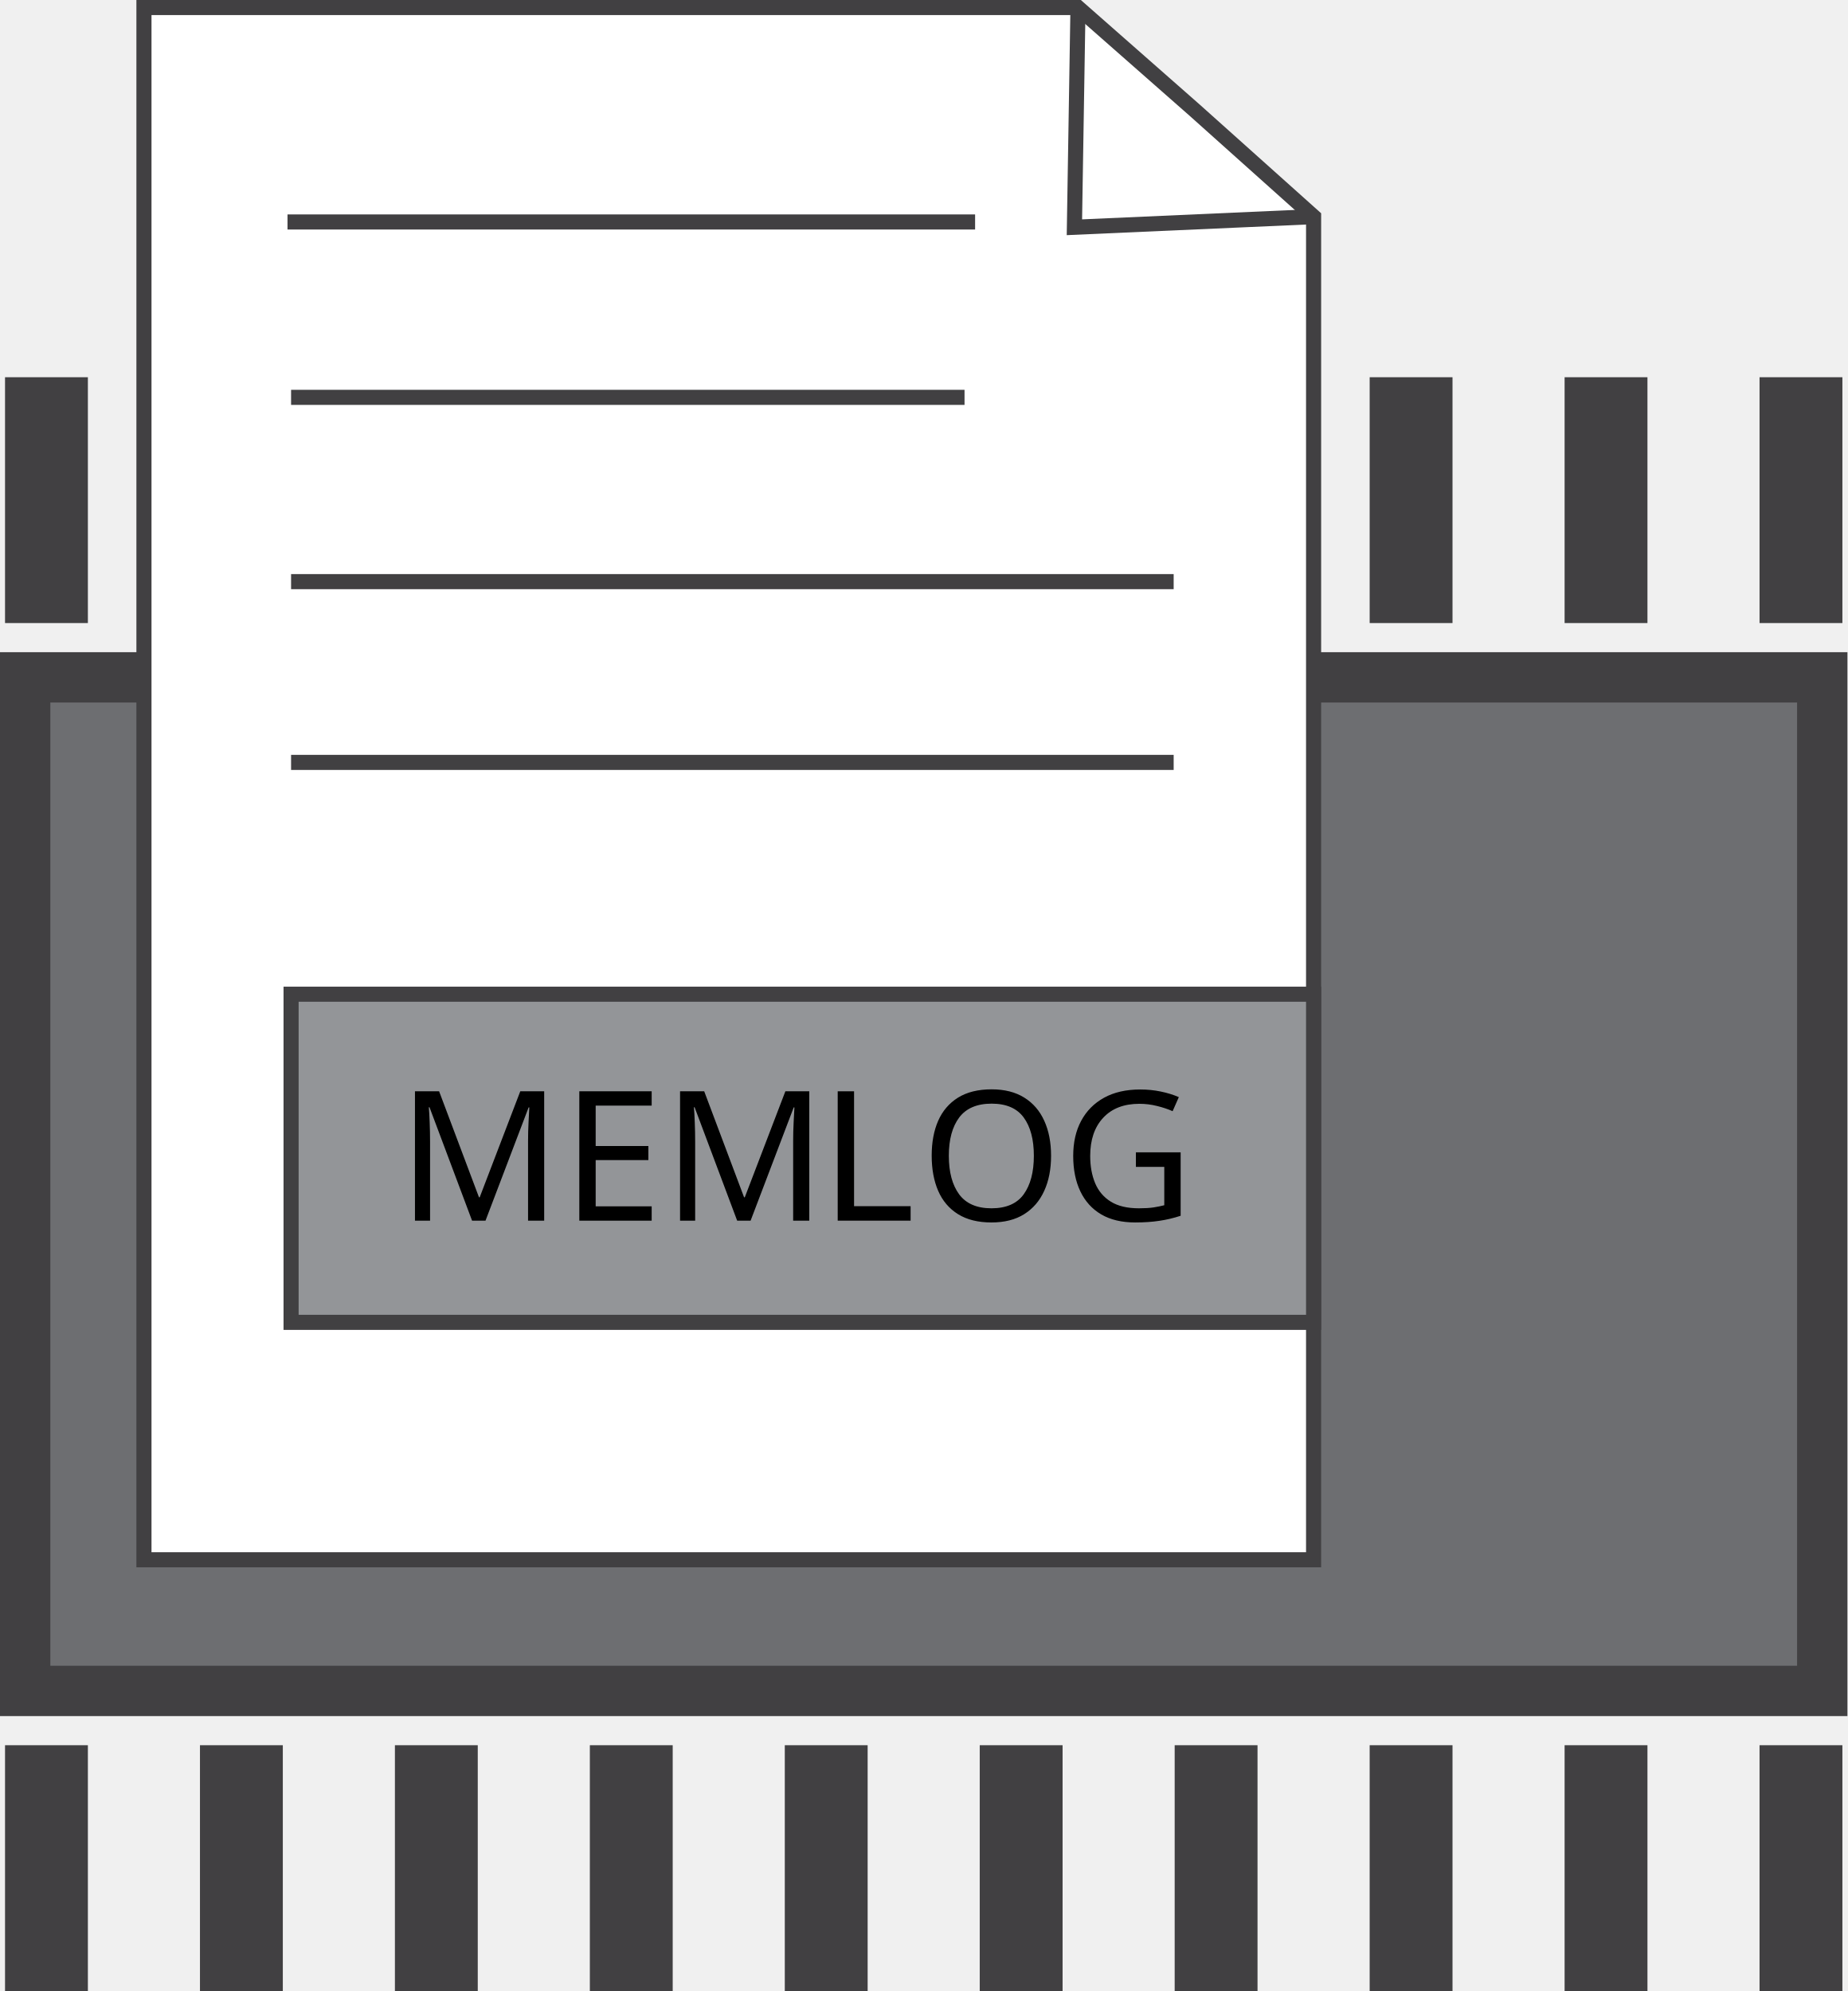
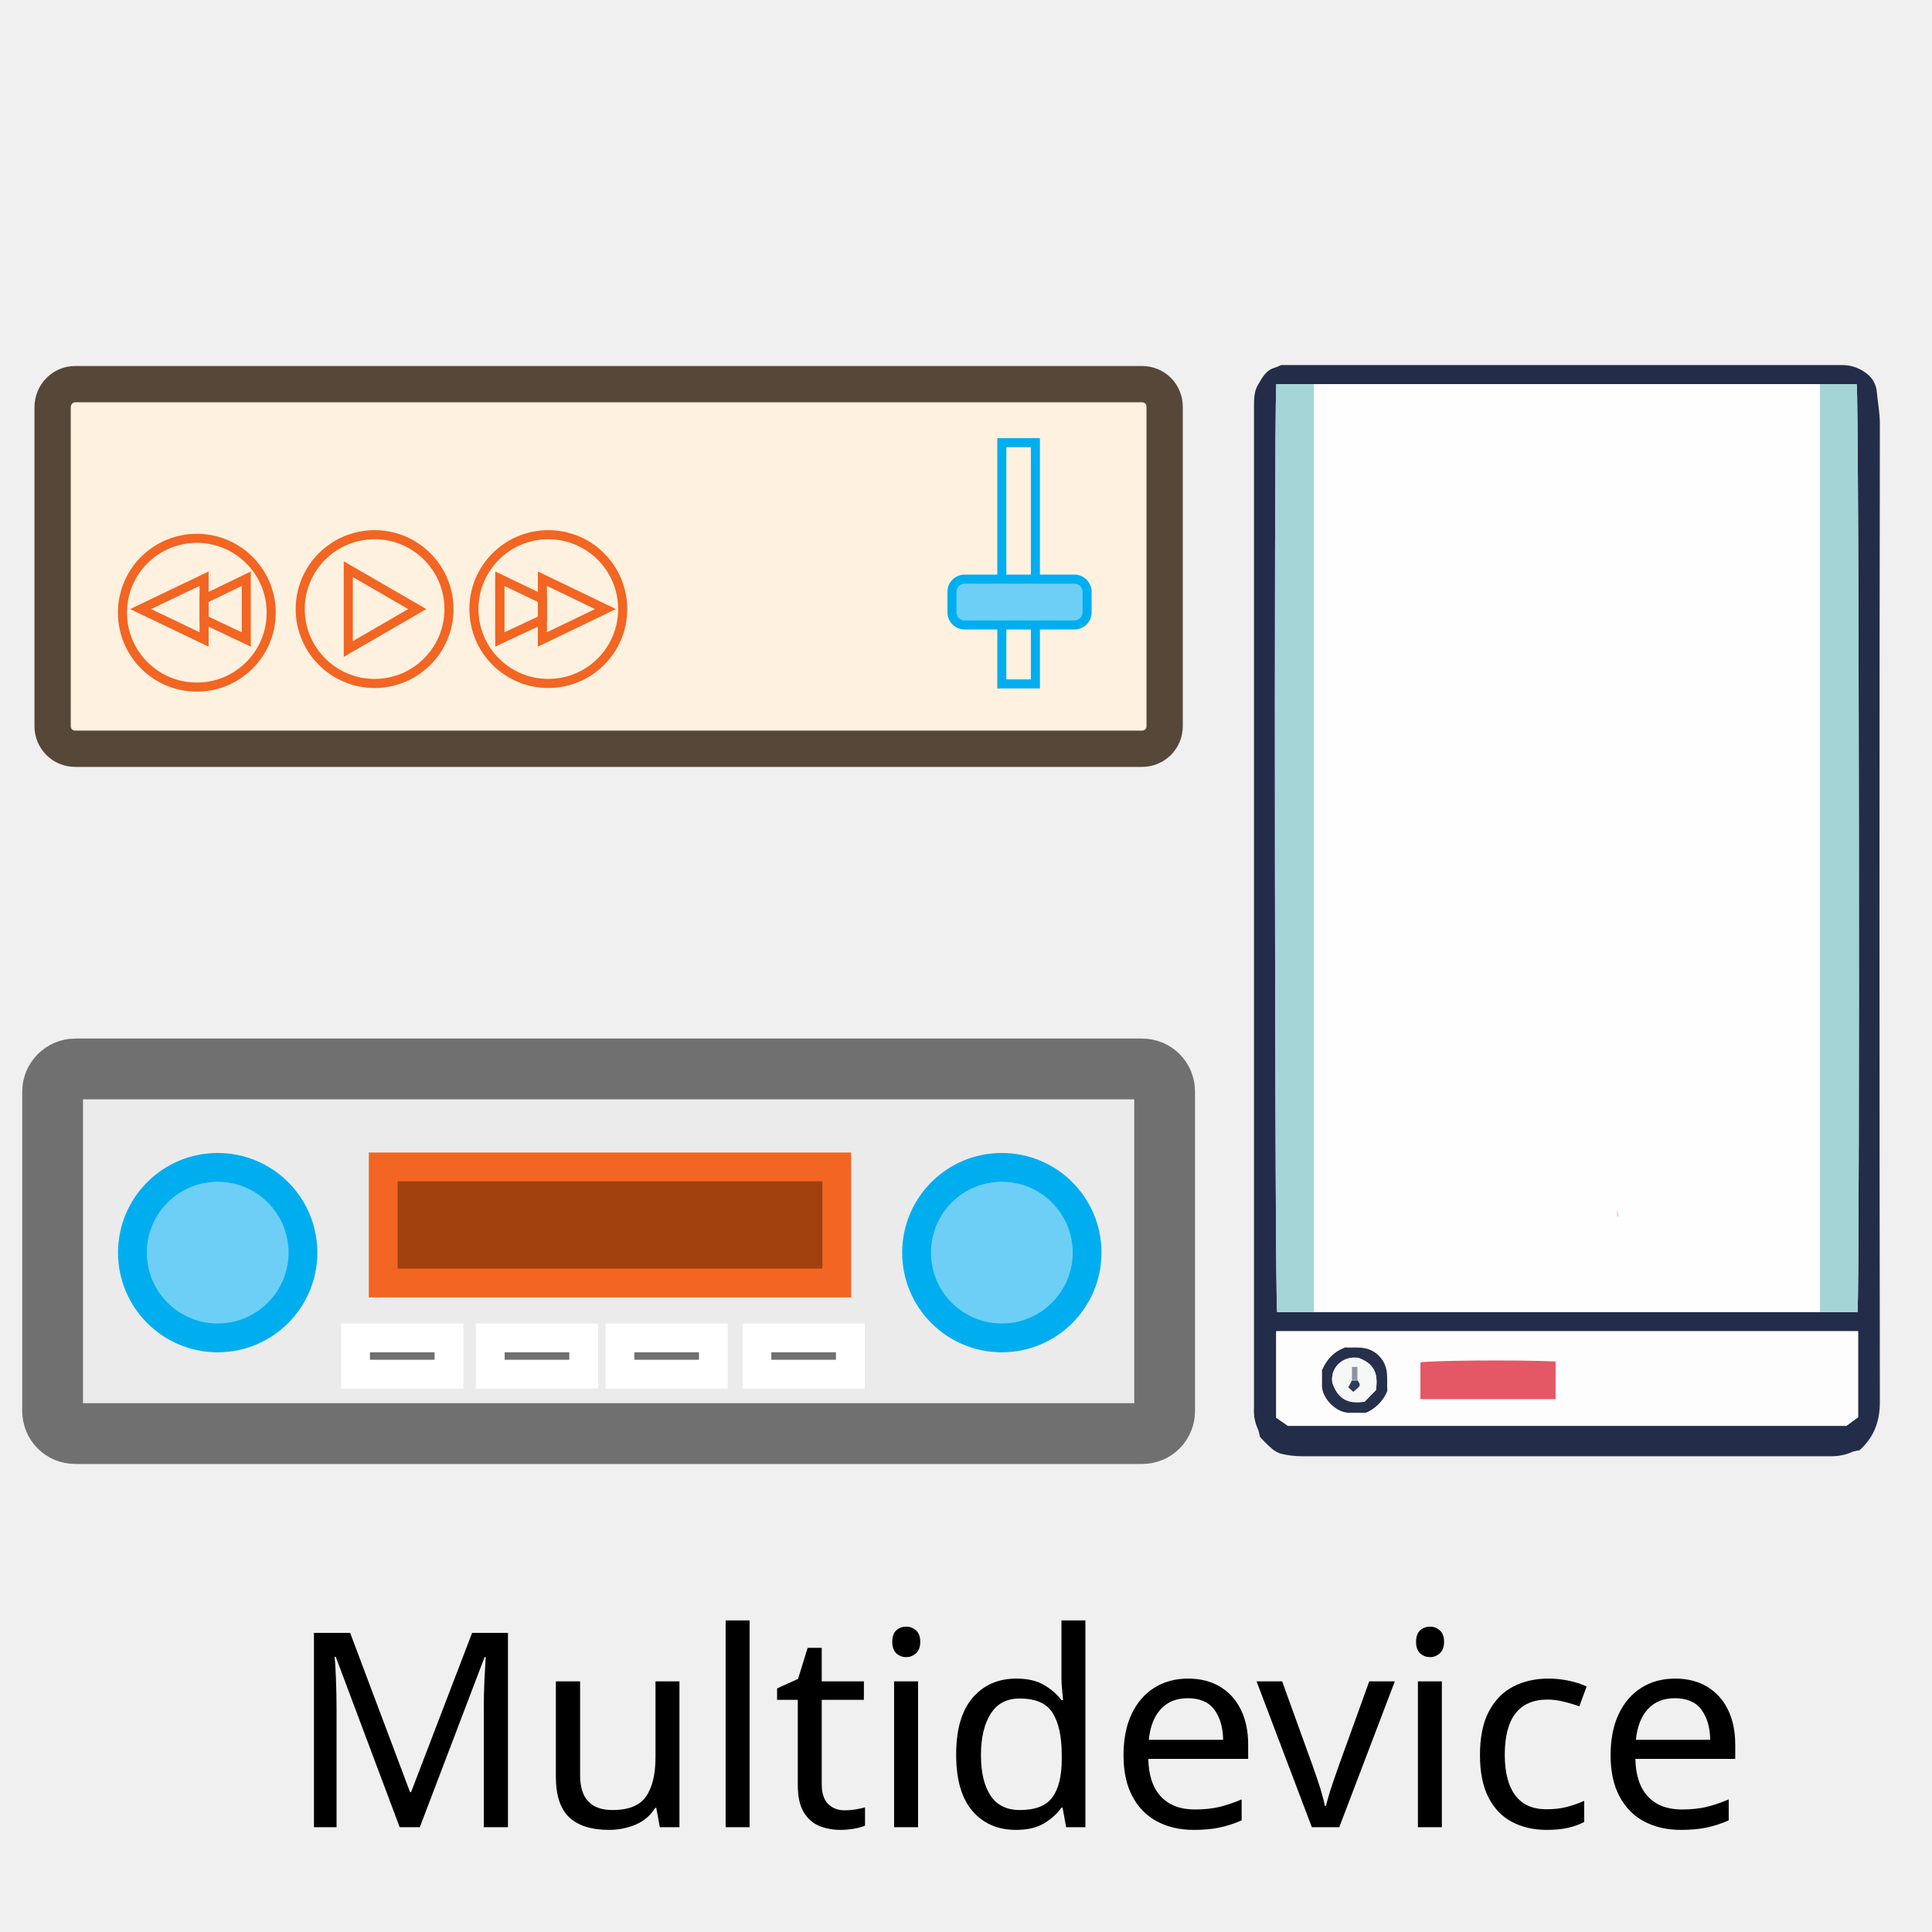
- <svg xmlns="http://www.w3.org/2000/svg" id="Layer_1" data-name="Layer 1" viewBox="0 0 367.04 395.64">
-   <defs>
-     <style>
-       .cls-1 {
-         fill: none;
-       }
- 
-       .cls-1, .cls-2, .cls-3, .cls-4, .cls-5 {
-         stroke: #414042;
-         stroke-miterlimit: 10;
-       }
- 
-       .cls-1, .cls-4, .cls-5 {
-         stroke-width: 3px;
-       }
- 
-       .cls-2 {
-         fill: #6d6e71;
-         stroke-width: 10px;
-       }
- 
-       .cls-3 {
-         fill: #414042;
-         stroke-width: 8px;
-       }
- 
-       .cls-6 {
-         font-family: ArialRoundedMTBold, 'Arial Rounded MT Bold';
-         font-size: 36px;
-       }
- 
-       .cls-7 {
-         letter-spacing: -.05em;
-       }
- 
-       .cls-4 {
-         fill: #939598;
-       }
- 
-       .cls-5 {
-         fill: #fff;
-       }
-     </style>
-   </defs>
-   <rect class="cls-2" x="5" y="134.6" width="357.04" height="201.41" />
-   <rect class="cls-3" x="5" y="78.96" width="8.46" height="40.85" />
-   <rect class="cls-3" x="276.12" y="78.96" width="8.46" height="40.85" />
-   <rect class="cls-3" x="314.85" y="78.96" width="8.46" height="40.85" />
-   <rect class="cls-3" x="353.58" y="78.96" width="8.46" height="40.85" />
-   <rect class="cls-3" x="5" y="350.8" width="8.46" height="40.85" />
-   <rect class="cls-3" x="43.73" y="350.8" width="8.46" height="40.85" />
-   <rect class="cls-3" x="82.46" y="350.8" width="8.46" height="40.85" />
-   <rect class="cls-3" x="121.19" y="350.8" width="8.46" height="40.85" />
-   <rect class="cls-3" x="159.92" y="350.8" width="8.46" height="40.85" />
-   <rect class="cls-3" x="198.65" y="350.8" width="8.46" height="40.85" />
-   <rect class="cls-3" x="237.38" y="350.8" width="8.46" height="40.85" />
-   <rect class="cls-3" x="276.12" y="350.8" width="8.46" height="40.85" />
-   <rect class="cls-3" x="314.85" y="350.8" width="8.46" height="40.85" />
-   <rect class="cls-3" x="353.58" y="350.8" width="8.46" height="40.85" />
-   <polygon class="cls-5" points="260.98 309.95 28.6 309.95 28.6 1.5 214.17 1.5 237.38 21.92 260.98 43.05 260.98 309.95" />
-   <polyline class="cls-1" points="260.98 43.05 213.46 45.16 214.17 1.5" />
-   <line class="cls-1" x1="57.12" y1="44.11" x2="193.73" y2="44.11" />
-   <line class="cls-1" x1="57.83" y1="78.96" x2="191.63" y2="78.96" />
-   <line class="cls-1" x1="57.83" y1="115.58" x2="233.18" y2="115.58" />
-   <line class="cls-1" x1="57.83" y1="151.5" x2="233.18" y2="151.5" />
-   <rect class="cls-4" x="57.83" y="197.56" width="203.15" height="65.21" />
-   <text class="cls-6" transform="translate(78.96 242.56)">
-     <tspan x="0" y="0">MEM</tspan>
-     <tspan class="cls-7" x="83.99" y="0">L</tspan>
-     <tspan x="103.94" y="0">OG</tspan>
-   </text>
+ <svg xmlns="http://www.w3.org/2000/svg" version="1.1" id="Layer_1" x="0px" y="0px" viewBox="0 0 426 426" style="enable-background:new 0 0 426 426;" xml:space="preserve">
+   <style type="text/css">
+ 	.st0{fill:#EBEBEB;stroke:#707070;stroke-width:13.4;}
+ 	.st1{fill:#6DCFF6;stroke:#00AEEF;stroke-width:6.35;}
+ 	.st2{fill:#A0410D;stroke:#F26522;stroke-width:6.35;}
+ 	.st3{fill:#707070;stroke:#FFFFFF;stroke-width:6.35;}
+ 	.st4{fill:#FFF1DF;stroke:#574739;stroke-width:8;}
+ 	.st5{fill:none;stroke:#F26522;stroke-width:2;}
+ 	.st6{fill:none;stroke:#00AEEF;stroke-width:2;}
+ 	.st7{fill:#6DCFF6;}
+ 	.st8{fill:#232D49;}
+ 	.st9{fill:#FEFEFE;}
+ 	.st10{fill:#FDFDFD;}
+ 	.st11{fill:#A4D4D6;}
+ 	.st12{fill:#A6D5D7;}
+ 	.st13{fill:#E45765;}
+ 	.st14{fill:#262F4B;}
+ 	.st15{fill:#FDCDCE;}
+ 	.st16{fill:#F6F7F7;}
+ 	.st17{fill:#2E3B59;}
+ 	.st18{fill:#8B93A3;}
+ 	.st19{font-family:'MuktaMahee-SemiBold';}
+ 	.st20{font-size:60px;}
+ </style>
+   <g id="AV_x5F_Device">
+     <path id="Rounded_Rectangle_1" class="st0" d="M16.6,235.7h235.2c2.8,0,5,2.2,5,5v70.4c0,2.8-2.2,5-5,5H16.6c-2.8,0-5-2.2-5-5   v-70.4C11.6,238,13.8,235.7,16.6,235.7z" />
+     <circle class="st1" cx="48" cy="276.2" r="18.8" />
+     <circle id="Ellipse_1_copy" class="st1" cx="220.9" cy="276.2" r="18.8" />
+     <rect x="84.5" y="257.3" class="st2" width="100" height="25.6" />
+     <rect x="78.4" y="295" class="st3" width="20.6" height="8" />
+     <rect id="Rectangle_2_copy" x="108.1" y="295" class="st3" width="20.6" height="8" />
+     <rect id="Rectangle_2_copy_2" x="136.7" y="295" class="st3" width="20.6" height="8" />
+     <rect id="Rectangle_2_copy_3" x="166.9" y="295" class="st3" width="20.6" height="8" />
+   </g>
+   <g id="Player">
+     <path id="Rounded_Rectangle_1_00000124863460574047768320000008249764423171749781_" class="st4" d="M16.6,84.7h235.2   c2.8,0,5,2.2,5,5v70.4c0,2.8-2.2,5-5,5H16.6c-2.8,0-5-2.2-5-5V89.8C11.6,87,13.8,84.7,16.6,84.7z" />
+     <g>
+       <circle class="st5" cx="82.6" cy="134.3" r="16.4" />
+       <polygon class="st5" points="92,134.3 76.8,125.5 76.8,143.1   " />
+     </g>
+     <g>
+       <circle class="st5" cx="120.9" cy="134.3" r="16.4" />
+       <line class="st5" x1="110.2" y1="127.6" x2="110.2" y2="141" />
+       <polygon class="st5" points="133.5,134.3 119.6,127.6 119.6,141   " />
+       <polygon class="st5" points="119.6,132.1 119.6,136.6 110.2,141 110.2,127.6   " />
+     </g>
+     <g>
+       <circle class="st5" cx="43.4" cy="135.1" r="16.4" />
+       <polygon class="st5" points="31,134.3 45,141 45,127.6   " />
+       <polygon class="st5" points="45,136.6 45,132.1 54.3,127.6 54.3,141   " />
+     </g>
+     <rect x="220.9" y="97.6" class="st6" width="7.4" height="53.2" />
+     <g>
+       <path class="st7" d="M209.9,130.5c0-1.6,1.3-2.8,2.8-2.8h24.2c1.6,0,2.8,1.3,2.8,2.8v4.5c0,1.6-1.3,2.8-2.8,2.8h-24.2    c-1.6,0-2.8-1.3-2.8-2.8V130.5z" />
+       <path class="st6" d="M209.9,130.5c0-1.6,1.3-2.8,2.8-2.8h24.2c1.6,0,2.8,1.3,2.8,2.8v4.5c0,1.6-1.3,2.8-2.8,2.8h-24.2    c-1.6,0-2.8-1.3-2.8-2.8V130.5z" />
+     </g>
+   </g>
+   <g id="Heizung">
+     <path class="st8" d="M282.5,80.5c41,0,82.4,0,123.8,0c2.1,0,4.1,0.8,5.7,2.2c1,0.9,1.6,2.1,1.8,3.4c0.2,2.4,0.7,4.8,0.7,7.2   c-0.1,72-0.1,144,0,215.9c0,4.4-1.4,7.8-4.5,10.6c-0.5,0-1,0.2-1.5,0.3c-1.5,0.7-3.1,1-4.7,1c-38.9,0-77.8,0-116.7,0   c-1.6,0-3.3-0.2-4.8-0.6c-0.8-0.3-1.5-0.7-2.1-1.3c-0.8-0.7-1.6-1.5-2.4-2.4c-0.1-0.5-0.2-1.1-0.4-1.6c-0.7-1.5-1-3.1-0.9-4.7   c0-73.6,0-147.2,0-220.7c0-1.6,0-3.4,0.8-4.8c0.9-1.5,1.7-3.3,3.7-3.9C281.4,81,281.8,80.8,282.5,80.5z M289.7,84.7h-8.3   c-0.5,12-0.3,201.8,0.2,204.6h128c0.5-12,0.3-201.8-0.2-204.6H289.7z M409.7,293.6H281.4v19l2.6,1.8h123.1l2.6-1.9V293.6z" />
+     <path class="st9" d="M401.3,289.3H289.7V84.7h111.6V289.3z" />
+     <path class="st10" d="M409.7,293.6v18.9l-2.6,1.9H284l-2.6-1.8v-19.1H409.7z M343,308.5v-8.3c-9.5-0.4-27.4-0.2-29.8,0.2v8.1H343z    M301.2,311.5c2.1-1,3.8-2.6,4.7-4.7c-0.2-2.6,0.6-5.5-2-7.9c-2.5-2.4-5.2-1.5-7.3-1.7c-2.6,1-4,2.5-5.1,5c0,0.8,0,2.2,0,3.6   c0.1,2.7,3.1,5.7,5.8,5.8C298.7,311.5,300.1,311.5,301.2,311.5z" />
+     <path class="st11" d="M401.3,289.3V84.7h8.1c0.5,2.8,0.7,192.6,0.2,204.6H401.3z" />
+     <path class="st12" d="M289.7,84.7v204.6h-8.1c-0.5-2.8-0.7-192.6-0.2-204.6H289.7z" />
+     <path class="st13" d="M343,308.5h-29.8v-8.1c2.4-0.4,20.3-0.6,29.8-0.2L343,308.5z" />
+     <path class="st14" d="M301.2,311.5c-1.1,0-2.5,0-3.9,0c-2.7-0.1-5.7-3.1-5.8-5.8c0-1.4,0-2.8,0-3.6c1.1-2.4,2.5-4,5.1-5   c2.1,0.2,4.8-0.6,7.3,1.7c2.6,2.5,1.8,5.3,2,7.9C305,308.9,303.3,310.6,301.2,311.5z M303.4,306.5c0.4-3,0.1-5.7-3.8-7   c-3.7-0.6-6.4,2.4-5.8,5.5c1.5,4.2,4.2,4.5,7.1,4.1L303.4,306.5z" />
+     <path class="st15" d="M356.5,266.7l0.5,1.5C356.4,268.3,356.4,268.3,356.5,266.7z" />
+     <path class="st16" d="M303.4,306.5l-2.5,2.5c-3,0.4-5.7,0.1-7.1-4.1c-0.6-3.1,2.1-6.1,5.8-5.5C303.5,300.9,303.8,303.5,303.4,306.5   z M299.3,304.3v-2.9h-1.2c0,1,0,2,0,2.9l-0.8,1.5l1.1,1C300.1,305.6,300.1,305.6,299.3,304.3z" />
+     <path class="st17" d="M299.3,304.3c0.8,1.2,0.8,1.2-0.9,2.6l-1.1-1l0.8-1.5H299.3z" />
+     <path class="st18" d="M299.3,304.3h-1.2v-2.9h1.2V304.3z" />
+   </g>
+   <text transform="matrix(1 0 0 1 63.4111 402.8902)" class="st19 st20">Multidevice</text>
</svg>
